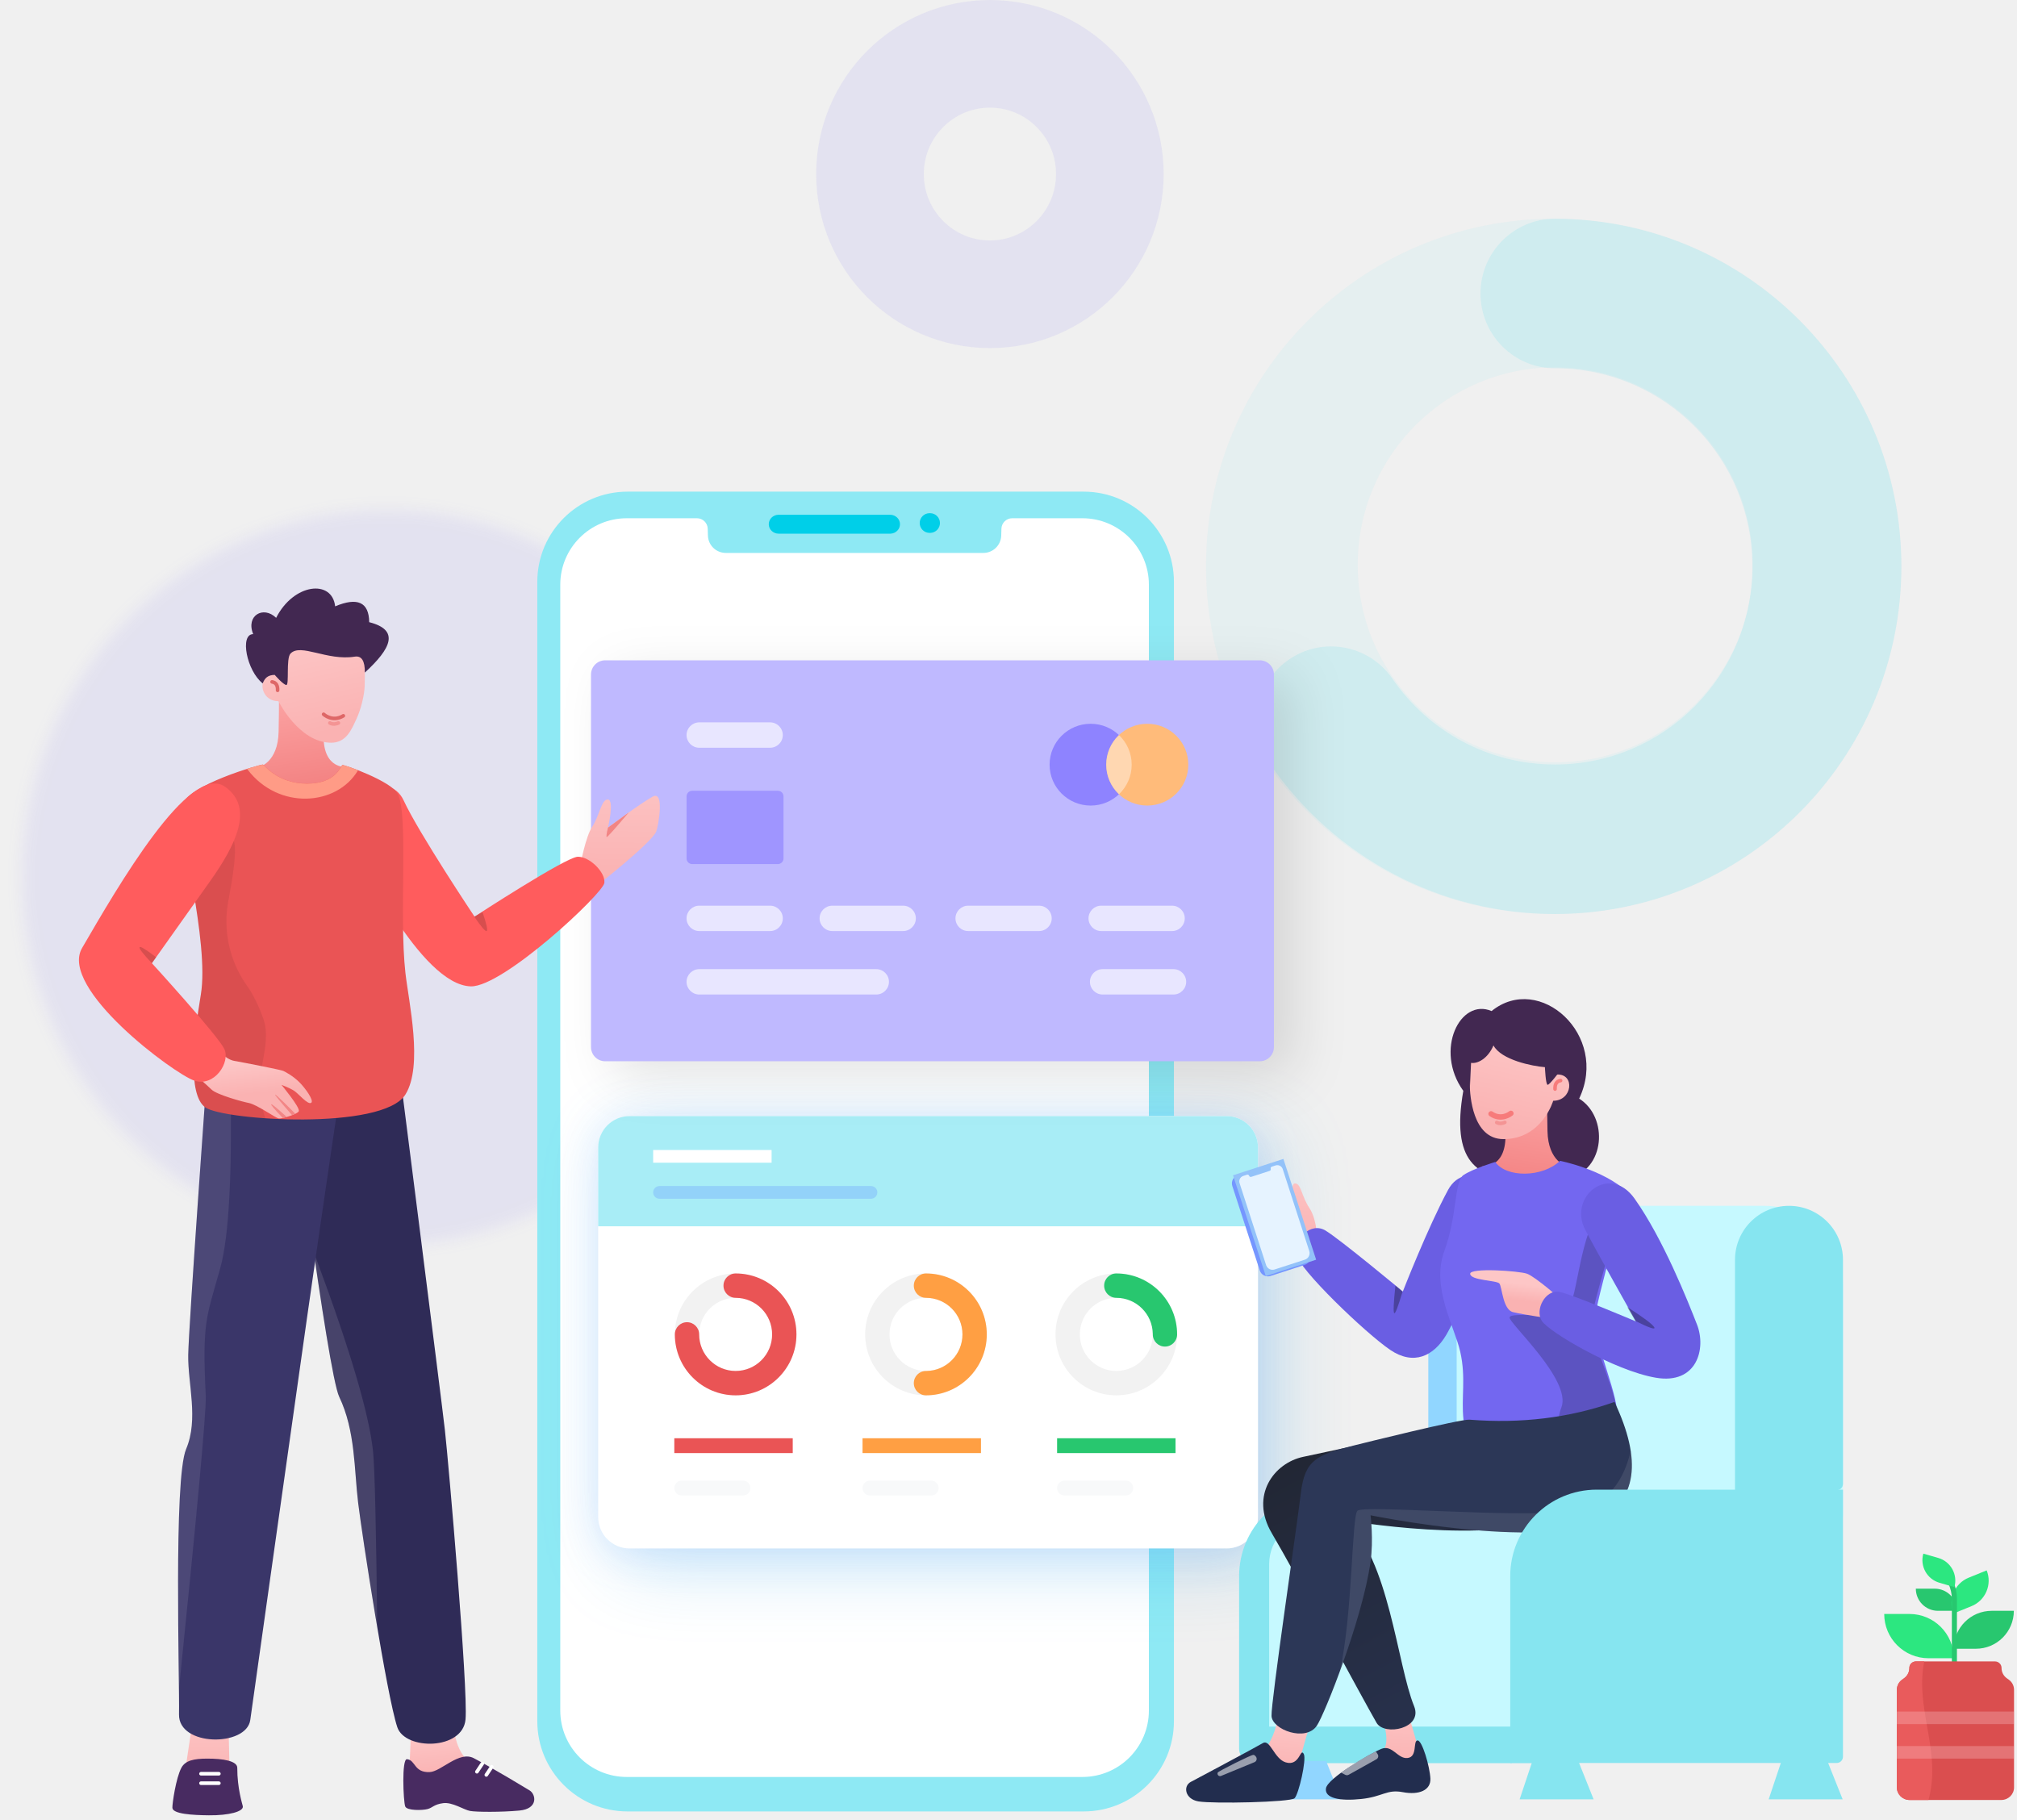
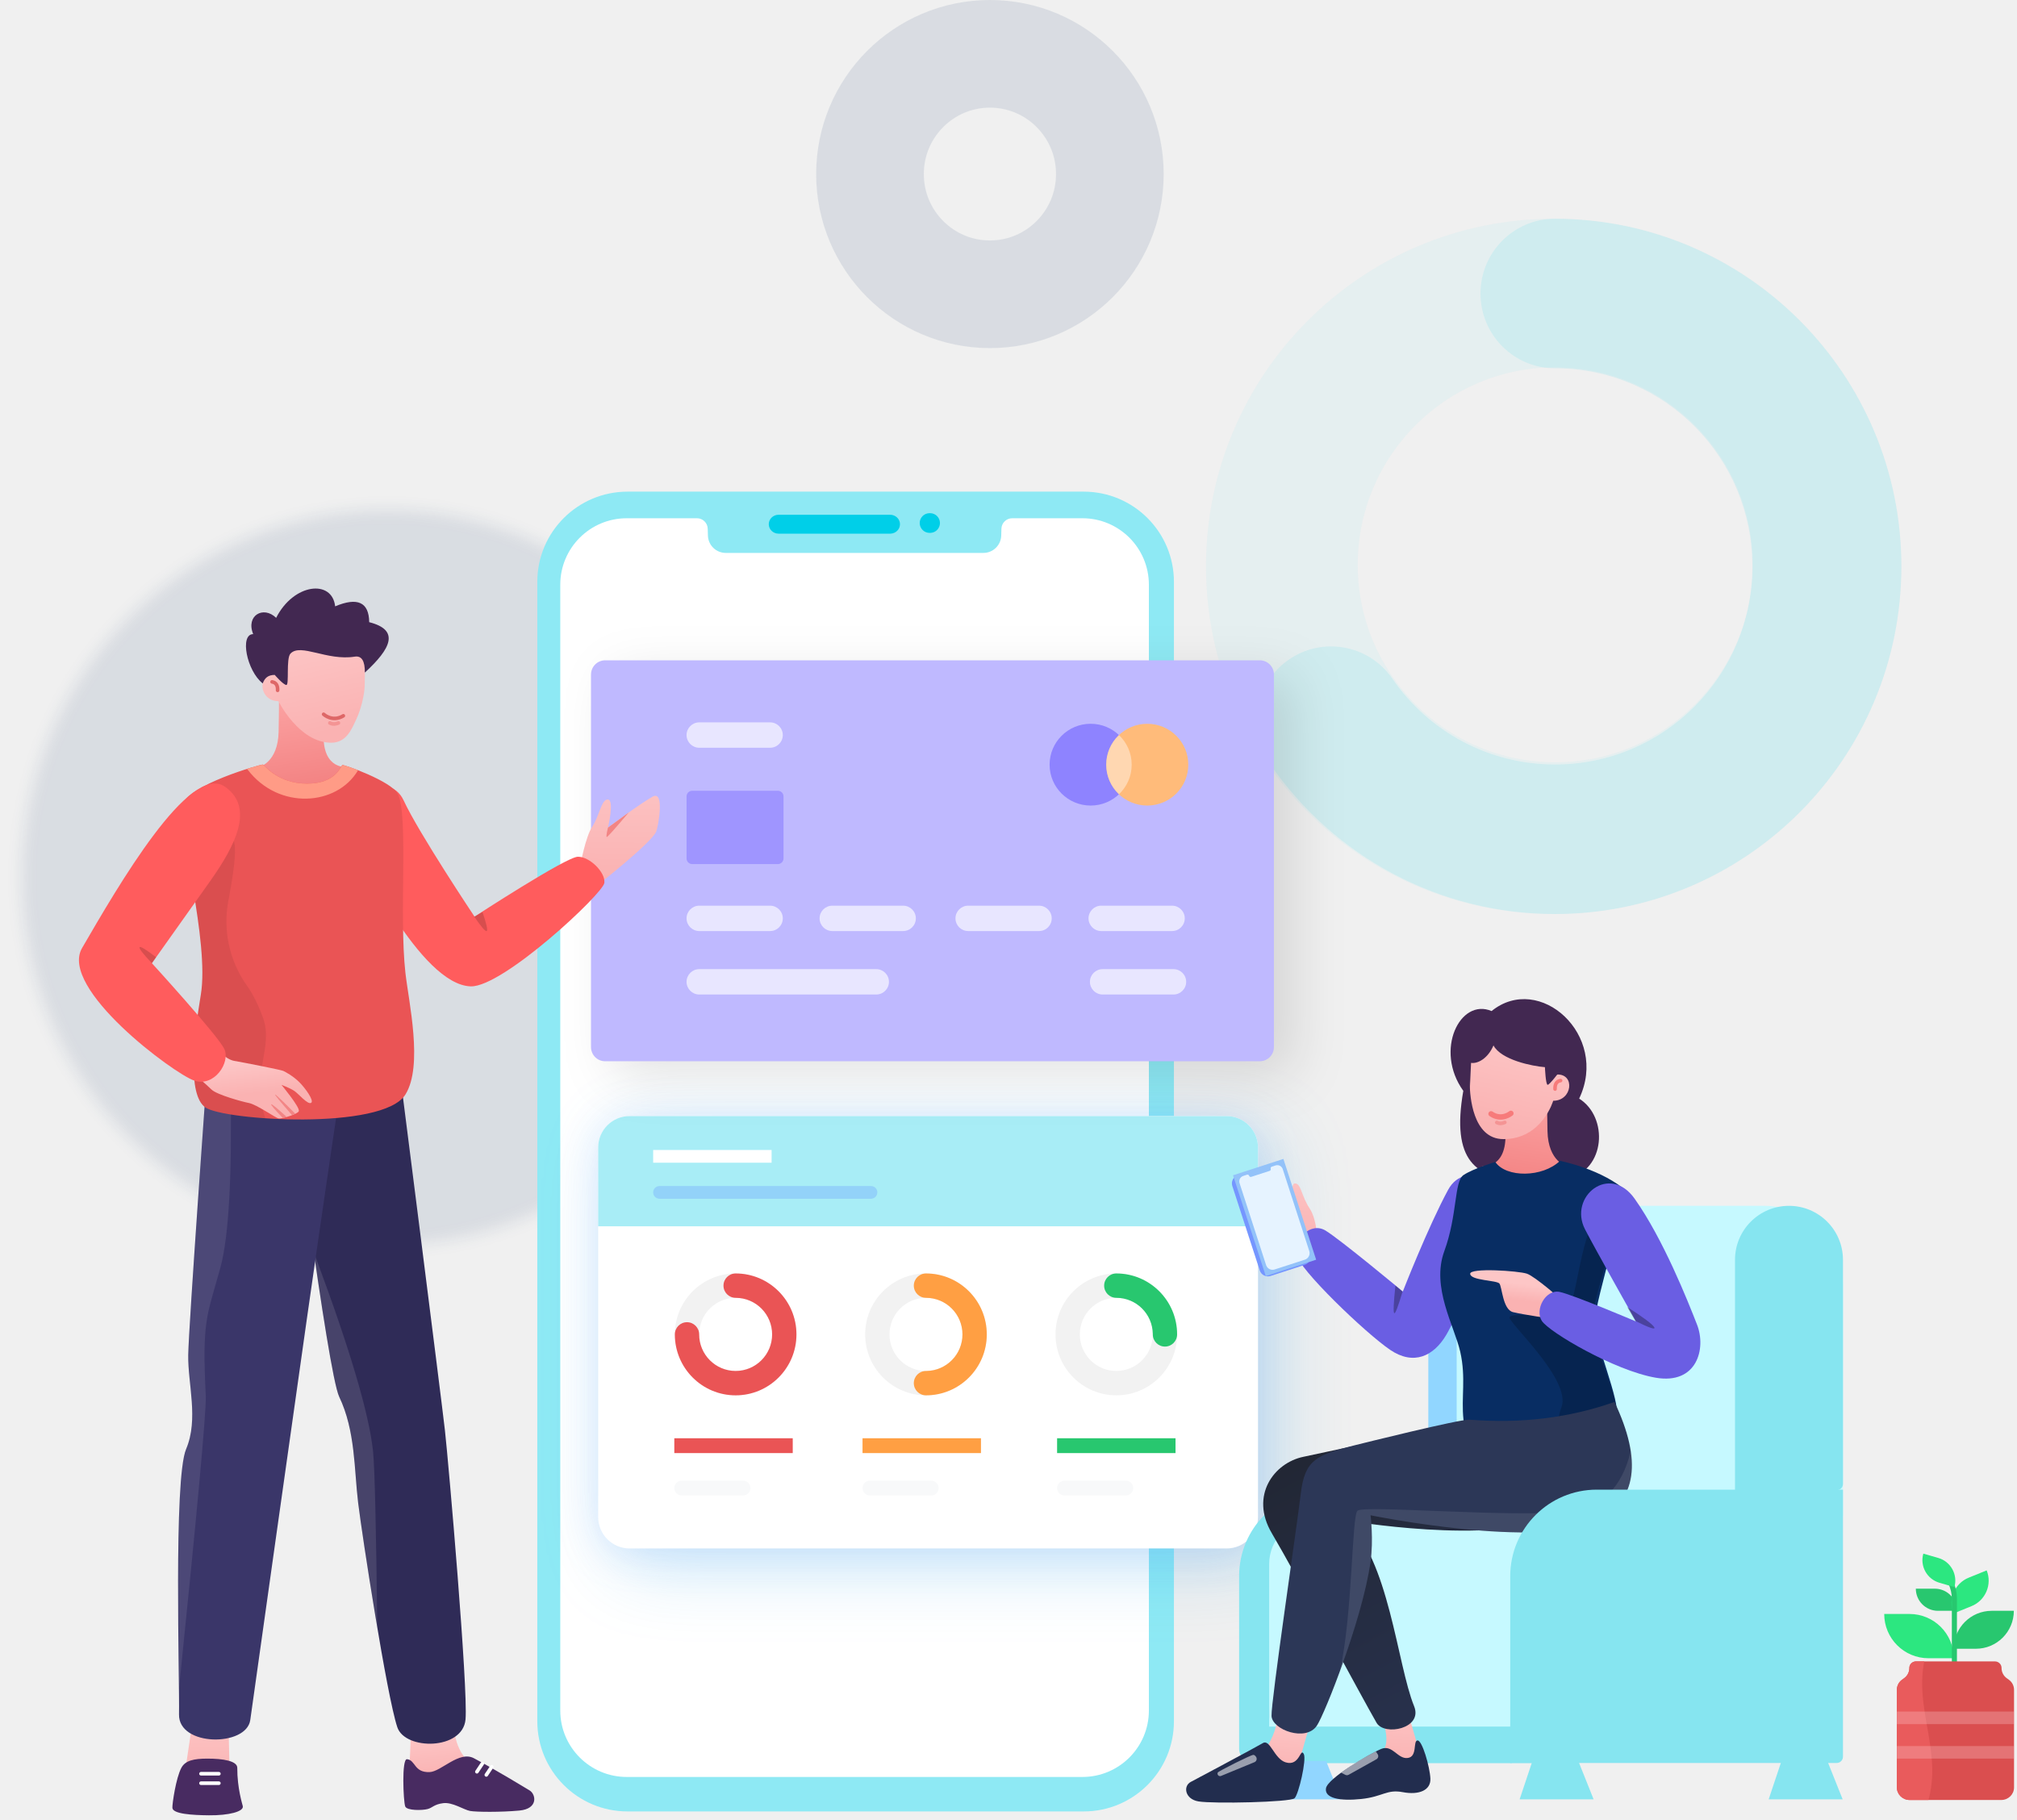
<svg xmlns="http://www.w3.org/2000/svg" xmlns:xlink="http://www.w3.org/1999/xlink" width="562px" height="507px" viewBox="0 0 562 507" version="1.1">
  <defs>
    <filter x="-2.9%" y="-2.9%" width="105.9%" height="105.9%" filterUnits="objectBoundingBox" id="filter-1">
      <feGaussianBlur stdDeviation="2" in="SourceGraphic" />
    </filter>
    <path d="M18.522,0 L38.087,0 C39.71,5.90024691e-16 41.039,1.291 41.086,2.913 L41.142,4.831 C41.219,7.521 43.423,9.661 46.114,9.661 L117.894,9.661 C120.585,9.661 122.788,7.521 122.866,4.831 L122.921,2.913 C122.968,1.291 124.297,2.07451057e-15 125.92,0 L145.486,0 C155.715,-2.00502105e-14 164.008,8.293 164.008,18.522 L164.008,332.223 C164.008,342.452 155.715,350.745 145.486,350.745 L18.522,350.745 C8.293,350.745 -2.29997126e-15,342.452 0,332.223 L0,18.522 C-4.8054561e-15,8.293 8.293,-8.77902741e-15 18.522,0 Z" id="path-2" />
    <path d="M8.757,0 L175.092,0 C179.928,-1.80700981e-14 183.848,3.921 183.848,8.757 L183.848,111.729 C183.848,116.565 179.928,120.486 175.092,120.486 L8.757,120.486 C3.921,120.486 -1.00658751e-14,116.565 0,111.729 L0,8.757 C-5.92265936e-16,3.921 3.921,4.44111258e-15 8.757,0 Z" id="path-4" />
    <filter x="-15.0%" y="-22.8%" width="135.4%" height="153.9%" filterUnits="objectBoundingBox" id="filter-6">
      <feOffset dx="5" dy="5" in="SourceAlpha" result="shadowOffsetOuter1" />
      <feGaussianBlur stdDeviation="10" in="shadowOffsetOuter1" result="shadowBlurOuter1" />
      <feColorMatrix values="0 0 0 0 0.076   0 0 0 0 0.583   0 0 0 0 0.879  0 0 0 0.229 0" type="matrix" in="shadowBlurOuter1" result="shadowMatrixOuter1" />
      <feOffset dx="0" dy="1" in="SourceAlpha" result="shadowOffsetOuter2" />
      <feGaussianBlur stdDeviation="5.5" in="shadowOffsetOuter2" result="shadowBlurOuter2" />
      <feColorMatrix values="0 0 0 0 0.504   0 0 0 0 0.7   0 0 0 0 1  0 0 0 0.234 0" type="matrix" in="shadowBlurOuter2" result="shadowMatrixOuter2" />
      <feMerge>
        <feMergeNode in="shadowMatrixOuter1" />
        <feMergeNode in="shadowMatrixOuter2" />
      </feMerge>
    </filter>
    <path d="M3.944,0 L186.337,0 C188.515,0 190.281,1.771 190.281,3.955 L190.281,107.769 C190.281,109.953 188.515,111.723 186.337,111.723 L3.944,111.723 C1.766,111.723 0,109.953 0,107.769 L0,3.955 C0,1.771 1.766,0 3.944,0 Z" id="path-7" />
    <filter x="-9.5%" y="-17.9%" width="125.2%" height="143.0%" filterUnits="objectBoundingBox" id="filter-8">
      <feOffset dx="6" dy="4" in="SourceAlpha" result="shadowOffsetOuter1" />
      <feGaussianBlur stdDeviation="7" in="shadowOffsetOuter1" result="shadowBlurOuter1" />
      <feColorMatrix values="0 0 0 0 0.019   0 0 0 0 0.019   0 0 0 0 0.019  0 0 0 0.11 0" type="matrix" in="shadowBlurOuter1" />
    </filter>
    <linearGradient x1="42.314%" y1="12.631%" x2="50%" y2="69.62%" id="linearGradient-9">
      <stop stop-color="#FDC6C6" offset="0%" />
      <stop stop-color="#FAB2B2" offset="100%" />
    </linearGradient>
    <linearGradient x1="46.204%" y1="-28.186%" x2="50%" y2="91.05%" id="linearGradient-10">
      <stop stop-color="#FDC6C6" offset="0%" />
      <stop stop-color="#FAB2B2" offset="100%" />
    </linearGradient>
    <linearGradient x1="44.814%" y1="-28.186%" x2="62.813%" y2="121.547%" id="linearGradient-11">
      <stop stop-color="#FFAFAF" offset="0%" />
      <stop stop-color="#F07777" offset="100%" />
    </linearGradient>
    <linearGradient x1="31.713%" y1="-6.922%" x2="55.144%" y2="91.239%" id="linearGradient-12">
      <stop stop-color="#FDC6C6" offset="0%" />
      <stop stop-color="#FAB2B2" offset="100%" />
    </linearGradient>
    <linearGradient x1="45.013%" y1="-28.186%" x2="50%" y2="91.05%" id="linearGradient-13">
      <stop stop-color="#FDC6C6" offset="0%" />
      <stop stop-color="#FAB2B2" offset="100%" />
    </linearGradient>
    <linearGradient x1="42.314%" y1="21.16%" x2="50%" y2="65.142%" id="linearGradient-14">
      <stop stop-color="#FDC6C6" offset="0%" />
      <stop stop-color="#FAB2B2" offset="100%" />
    </linearGradient>
    <linearGradient x1="45.136%" y1="-28.186%" x2="62.017%" y2="121.547%" id="linearGradient-15">
      <stop stop-color="#FFAFAF" offset="0%" />
      <stop stop-color="#F07777" offset="100%" />
    </linearGradient>
    <linearGradient x1="31.713%" y1="-6.211%" x2="55.144%" y2="90.724%" id="linearGradient-16">
      <stop stop-color="#FDC6C6" offset="0%" />
      <stop stop-color="#FAB2B2" offset="100%" />
    </linearGradient>
    <linearGradient x1="42.314%" y1="-3.865%" x2="50%" y2="78.281%" id="linearGradient-17">
      <stop stop-color="#FDC6C6" offset="0%" />
      <stop stop-color="#FAB2B2" offset="100%" />
    </linearGradient>
    <linearGradient x1="28.503%" y1="98.647%" x2="77.061%" y2="9.201%" id="linearGradient-18">
      <stop stop-color="#28324F" offset="0%" />
      <stop stop-color="#222735" offset="100%" />
    </linearGradient>
    <linearGradient x1="44.36%" y1="-28.186%" x2="50%" y2="91.05%" id="linearGradient-19">
      <stop stop-color="#FDC6C6" offset="0%" />
      <stop stop-color="#FAB2B2" offset="100%" />
    </linearGradient>
    <linearGradient x1="42.314%" y1="28.061%" x2="50%" y2="61.519%" id="linearGradient-20">
      <stop stop-color="#FDC6C6" offset="0%" />
      <stop stop-color="#FAB2B2" offset="100%" />
    </linearGradient>
    <linearGradient x1="42.314%" y1="8.533%" x2="50%" y2="71.772%" id="linearGradient-21">
      <stop stop-color="#FDC6C6" offset="0%" />
      <stop stop-color="#FAB2B2" offset="100%" />
    </linearGradient>
    <path d="M5.338,0 L27.313,0 C28.339,0 29.171,0.815 29.171,1.82 L29.171,1.872 C29.171,2.984 29.712,4.03 30.626,4.688 L31.196,5.099 C32.111,5.757 32.651,6.803 32.651,7.915 L32.651,35.125 C32.651,37.055 31.053,38.62 29.082,38.62 L3.568,38.62 C1.598,38.62 1.64410348e-13,37.055 1.64410348e-13,35.125 L1.64410348e-13,7.915 C1.64410348e-13,6.803 0.54,5.757 1.455,5.099 L2.024,4.688 C2.878,4.074 3.405,3.122 3.472,2.094 L3.479,1.82 C3.479,0.815 4.311,0 5.338,0 Z" id="path-22" />
  </defs>
  <g id="📝-Pages-New" stroke="none" stroke-width="1" fill="none" fill-rule="evenodd">
    <g id="Error" transform="translate(-436, -279)">
      <g id="Illustration" transform="translate(442, 294)">
        <g id="Shape">
-           <ellipse id="Oval" fill="#7367F0" opacity="0.1" filter="url(#filter-1)" cx="101.745" cy="229.5" rx="101.745" ry="102.5" />
+           <ellipse id="Oval" fill="#082D63" opacity="0.1" filter="url(#filter-1)" cx="101.745" cy="229.5" rx="101.745" ry="102.5" />
          <path d="M426.906,45.956 C373.404,45.956 330.032,89.326 330.032,142.826 C330.032,196.326 373.404,239.696 426.906,239.696 C480.408,239.696 523.78,196.326 523.78,142.826 C523.78,89.326 480.408,45.956 426.906,45.956 Z M427.346,87.346 C457.745,87.346 482.388,111.988 482.388,142.386 C482.388,172.784 457.745,197.426 427.346,197.426 C396.947,197.426 372.304,172.784 372.304,142.386 C372.304,111.988 396.947,87.346 427.346,87.346 Z" id="Oval" fill="#00CFE8" fill-rule="nonzero" opacity="0.05" />
-           <ellipse id="Oval" stroke="#7367F0" stroke-width="30" opacity="0.1" cx="269.823" cy="33.5" rx="33.416" ry="33.5" />
+           <ellipse id="Oval" stroke="#082D63" stroke-width="30" opacity="0.1" cx="269.823" cy="33.5" rx="33.416" ry="33.5" />
          <path d="M427.271,45.956 C480.572,45.956 523.78,89.326 523.78,142.826 C523.78,196.326 480.572,239.696 427.271,239.696 C395.161,239.696 365.687,223.816 347.797,197.796 C341.287,188.326 343.657,175.352 353.091,168.817 C362.43,162.348 375.192,164.615 381.764,173.849 L381.961,174.131 C392.182,188.997 408.951,198.032 427.271,198.032 C457.647,198.032 482.271,173.315 482.271,142.826 C482.271,112.642 458.137,88.116 428.181,87.628 L427.271,87.621 C415.809,87.621 406.517,78.294 406.517,66.788 C406.517,55.283 415.809,45.956 427.271,45.956 Z" id="Path" fill="#00CFE8" fill-rule="nonzero" opacity="0.1" />
        </g>
        <g id="Mobile-Banking-App" transform="translate(16, 122)">
          <g id="Phone3" transform="translate(127.7104, 0)">
            <path d="M25.137,0 L152.247,0 C166.13,-2.55022564e-15 177.384,11.254 177.384,25.137 L177.384,342.625 C177.384,356.508 166.13,367.762 152.247,367.762 L25.137,367.762 C11.254,367.762 -2.32880507e-14,356.508 -2.49882011e-14,342.625 L-2.49882011e-14,25.137 C-2.66883515e-14,11.254 11.254,2.55022564e-15 25.137,0 Z" id="Rectangle" fill="#8EE9F4" />
            <g id="Group-48" transform="translate(6.397456, 7.41094)">
              <mask id="mask-3" fill="white">
                <use xlink:href="#path-2" />
              </mask>
              <use id="Rectangle" fill="#FFFFFF" xlink:href="#path-2" />
              <ellipse id="Oval" fill-opacity="0.549" fill="#E97EFF" mask="url(#mask-3)" cx="62.18" cy="213.477" rx="14.067" ry="14.053" />
              <path d="M24.589,60.217 L140.653,60.217 C143.199,60.217 145.264,62.281 145.264,64.828 C145.264,67.374 143.199,69.439 140.653,69.439 L24.589,69.439 C22.043,69.439 19.978,67.374 19.978,64.828 C19.978,62.281 22.043,60.217 24.589,60.217 Z" id="Rectangle" fill-opacity="0.549" fill="#E97EFF" mask="url(#mask-3)" />
            </g>
            <path d="M98.307,6.438 C99.824,6.438 101.054,7.618 101.054,9.073 C101.054,10.496 99.878,11.655 98.408,11.706 L98.307,11.708 L67.24,11.708 C65.722,11.708 64.492,10.528 64.492,9.073 C64.492,7.65 65.668,6.491 67.139,6.44 L67.24,6.438 L98.307,6.438 Z" id="Path" fill="#00CFE8" fill-rule="nonzero" />
            <path d="M109.441,5.999 C110.958,5.999 112.188,7.228 112.188,8.744 C112.188,10.226 111.012,11.434 109.542,11.487 L109.441,11.488 L109.297,11.488 C107.779,11.488 106.549,10.26 106.549,8.744 C106.549,7.262 107.725,6.054 109.196,6.001 L109.297,5.999 L109.441,5.999 Z" id="Path" fill="#00CFE8" fill-rule="nonzero" />
          </g>
          <g id="BoardPieChart" transform="translate(144.6719, 174)">
            <mask id="mask-5" fill="white">
              <use xlink:href="#path-4" />
            </mask>
            <g id="Rectangle">
              <use fill="black" fill-opacity="1" filter="url(#filter-6)" xlink:href="#path-4" />
              <use fill="#FFFFFF" fill-rule="evenodd" xlink:href="#path-4" />
            </g>
            <polygon id="Rectangle" fill="#A8EDF6" mask="url(#mask-5)" points="-4.125 -4.725 188.562 -4.725 188.562 30.712 -4.125 30.712" />
            <path d="M17.093,19.49 L76.01,19.49 C76.989,19.49 77.782,20.284 77.782,21.262 C77.782,22.241 76.989,23.034 76.01,23.034 L17.093,23.034 C16.114,23.034 15.321,22.241 15.321,21.262 C15.321,20.284 16.114,19.49 17.093,19.49 Z" id="Rectangle" fill="#6FA3FF" opacity="0.366" mask="url(#mask-5)" />
            <rect id="Rectangle" fill="#FFFFFF" mask="url(#mask-5)" x="15.321" y="9.45" width="32.998" height="3.544" />
            <rect id="Rectangle" fill="#EA5455" mask="url(#mask-5)" x="21.213" y="89.774" width="32.998" height="4.134" />
            <path d="M23.28,101.586 L40.359,101.586 C41.501,101.586 42.427,102.512 42.427,103.653 C42.427,104.795 41.501,105.72 40.359,105.72 L23.28,105.72 C22.139,105.72 21.213,104.795 21.213,103.653 C21.213,102.512 22.139,101.586 23.28,101.586 Z" id="Rectangle" fill="#F8F9FA" mask="url(#mask-5)" />
            <rect id="Rectangle" fill="#FF9F43" fill-rule="nonzero" mask="url(#mask-5)" x="73.657" y="89.774" width="32.998" height="4.134" />
            <path d="M75.724,101.586 L92.803,101.586 C93.945,101.586 94.87,102.512 94.87,103.653 C94.87,104.795 93.945,105.72 92.803,105.72 L75.724,105.72 C74.583,105.72 73.657,104.795 73.657,103.653 C73.657,102.512 74.583,101.586 75.724,101.586 Z" id="Rectangle" fill="#F8F9FA" mask="url(#mask-5)" />
            <rect id="Rectangle" fill="#28C76F" mask="url(#mask-5)" x="127.869" y="89.774" width="32.998" height="4.134" />
            <path d="M129.936,101.586 L147.015,101.586 C148.157,101.586 149.082,102.512 149.082,103.653 C149.082,104.795 148.157,105.72 147.015,105.72 L129.936,105.72 C128.794,105.72 127.869,104.795 127.869,103.653 C127.869,102.512 128.794,101.586 129.936,101.586 Z" id="Rectangle" fill="#F8F9FA" mask="url(#mask-5)" />
            <g id="Group-37" mask="url(#mask-5)">
              <g transform="translate(21.21326, 46.65873)" id="Group-5">
                <g transform="translate(0.147314, 0.147654)" />
              </g>
            </g>
            <g id="Group-3" mask="url(#mask-5)">
              <g transform="translate(127.4269, 43.8533)">
                <path d="M16.941,33.96 C26.297,33.96 33.882,26.358 33.882,16.98 C33.882,7.602 26.297,0 16.941,0 C7.585,0 0,7.602 0,16.98 C0,26.358 7.585,33.96 16.941,33.96 Z M16.941,27.168 C11.327,27.168 6.776,22.607 6.776,16.98 C6.776,11.353 11.327,6.792 16.941,6.792 C22.555,6.792 27.106,11.353 27.106,16.98 C27.106,22.607 22.555,27.168 16.941,27.168 Z" id="Oval" fill="#F2F2F2" />
                <path d="M33.882,16.98 C33.882,7.602 26.297,0 16.941,0 C15.07,0 13.553,1.52 13.553,3.396 C13.553,5.272 15.07,6.792 16.941,6.792 C22.491,6.792 27.002,11.25 27.104,16.789 L27.106,16.98 C27.106,18.856 28.623,20.376 30.494,20.376 C32.365,20.376 33.882,18.856 33.882,16.98 Z" id="Path" fill="#28C76F" />
              </g>
            </g>
            <g id="Group-4" mask="url(#mask-5)">
              <g transform="translate(74.39373, 43.8533)">
                <path d="M16.941,33.96 C26.297,33.96 33.882,26.358 33.882,16.98 C33.882,7.602 26.297,0 16.941,0 C7.585,0 0,7.602 0,16.98 C0,26.358 7.585,33.96 16.941,33.96 Z M16.941,27.168 C11.327,27.168 6.776,22.607 6.776,16.98 C6.776,11.353 11.327,6.792 16.941,6.792 C22.555,6.792 27.106,11.353 27.106,16.98 C27.106,22.607 22.555,27.168 16.941,27.168 Z" id="Oval" fill="#F2F2F2" fill-rule="evenodd" />
                <path d="M16.941,33.96 C26.297,33.96 33.882,26.358 33.882,16.98 C33.882,7.602 26.297,0 16.941,0 C15.07,0 13.553,1.52 13.553,3.396 C13.553,5.272 15.07,6.792 16.941,6.792 C22.555,6.792 27.106,11.353 27.106,16.98 C27.106,22.543 22.658,27.065 17.132,27.167 L16.941,27.168 C15.07,27.168 13.553,28.689 13.553,30.564 C13.553,32.44 15.07,33.96 16.941,33.96 Z" id="Path" fill="#FF9F43" fill-rule="nonzero" />
              </g>
            </g>
            <g id="Group-6" mask="url(#mask-5)">
              <g transform="translate(21.36058, 43.8533)">
                <path d="M16.941,33.96 C26.297,33.96 33.882,26.358 33.882,16.98 C33.882,7.602 26.297,0 16.941,0 C7.585,0 0,7.602 0,16.98 C0,26.358 7.585,33.96 16.941,33.96 Z M16.941,27.168 C11.327,27.168 6.776,22.607 6.776,16.98 C6.776,11.353 11.327,6.792 16.941,6.792 C22.555,6.792 27.106,11.353 27.106,16.98 C27.106,22.607 22.555,27.168 16.941,27.168 Z" id="Oval" fill="#F2F2F2" />
                <path d="M0,16.98 C0,26.358 7.585,33.96 16.941,33.96 C26.297,33.96 33.882,26.358 33.882,16.98 C33.882,7.602 26.297,0 16.941,0 C15.07,0 13.553,1.52 13.553,3.396 C13.553,5.272 15.07,6.792 16.941,6.792 C22.555,6.792 27.106,11.353 27.106,16.98 C27.106,22.607 22.555,27.168 16.941,27.168 C11.327,27.168 6.776,22.607 6.776,16.98 C6.776,15.105 5.259,13.584 3.388,13.584 C1.517,13.584 0,15.105 0,16.98 Z" id="Path" fill="#EA5455" />
              </g>
            </g>
          </g>
          <g id="VisaCard2" transform="translate(142.6764, 47)">
            <g id="Rectangle">
              <use fill="black" fill-opacity="1" filter="url(#filter-8)" xlink:href="#path-7" />
              <use fill="#BFB9FF" fill-rule="evenodd" xlink:href="#path-7" />
            </g>
            <g id="Group-46" transform="translate(26.61962, 16.69957)">
              <g id="Group-45" transform="translate(0, 0.982327)">
                <g id="Group-43" transform="translate(101.1545, 0)">
                  <ellipse id="Oval" fill="#8E83FF" cx="11.437" cy="11.395" rx="11.437" ry="11.395" />
                  <ellipse id="Oval-Copy-10" fill="#FFBB7A" cx="27.211" cy="11.395" rx="11.437" ry="11.395" />
                  <path d="M19.22,3.243 L19.325,3.145 C21.511,5.22 22.873,8.149 22.873,11.395 C22.873,14.641 21.511,17.57 19.325,19.645 C17.137,17.571 15.775,14.641 15.775,11.395 C15.775,8.2 17.094,5.312 19.22,3.243 L19.325,3.145 L19.22,3.243 Z" id="Path" fill-opacity="0.416" fill="#FFFFFF" />
                </g>
                <path d="M1.577,18.664 L25.437,18.664 C26.308,18.664 27.014,19.368 27.014,20.236 L27.014,37.525 C27.014,38.393 26.308,39.097 25.437,39.097 L1.577,39.097 C0.706,39.097 4.37832775e-14,38.393 4.37832775e-14,37.525 L4.37832775e-14,20.236 C4.37832775e-14,19.368 0.706,18.664 1.577,18.664 Z" id="Rectangle" fill="#9F95FF" />
              </g>
              <g id="Group-44" transform="translate(0, 0.589397)" fill="#FFFFFF" fill-opacity="0.647">
                <path d="M3.549,51.081 L23.268,51.081 C25.228,51.081 26.817,52.664 26.817,54.617 C26.817,56.57 25.228,58.154 23.268,58.154 L3.549,58.154 C1.589,58.154 -9.10692171e-14,56.57 -9.10692171e-14,54.617 C-9.10692171e-14,52.664 1.589,51.081 3.549,51.081 Z" id="Rectangle" />
                <path d="M3.549,68.763 L52.845,68.763 C54.805,68.763 56.394,70.346 56.394,72.299 C56.394,74.252 54.805,75.836 52.845,75.836 L3.549,75.836 C1.589,75.836 -8.7566555e-14,74.252 -8.7566555e-14,72.299 C-8.7566555e-14,70.346 1.589,68.763 3.549,68.763 Z" id="Rectangle" />
                <path d="M115.943,68.763 L135.661,68.763 C137.622,68.763 139.211,70.346 139.211,72.299 C139.211,74.252 137.622,75.836 135.661,75.836 L115.943,75.836 C113.983,75.836 112.394,74.252 112.394,72.299 C112.394,70.346 113.983,68.763 115.943,68.763 Z" id="Rectangle" />
                <path d="M3.549,0 L23.268,0 C25.228,0 26.817,1.583 26.817,3.536 C26.817,5.489 25.228,7.073 23.268,7.073 L3.549,7.073 C1.589,7.073 0,5.489 0,3.536 C0,1.583 1.589,0 3.549,0 Z" id="Rectangle" />
                <path d="M40.62,51.081 L60.338,51.081 C62.298,51.081 63.887,52.664 63.887,54.617 C63.887,56.57 62.298,58.154 60.338,58.154 L40.62,58.154 C38.659,58.154 37.07,56.57 37.07,54.617 C37.07,52.664 38.659,51.081 40.62,51.081 Z" id="Rectangle-Copy-38" />
                <path d="M78.479,51.081 L98.197,51.081 C100.157,51.081 101.746,52.664 101.746,54.617 C101.746,56.57 100.157,58.154 98.197,58.154 L78.479,58.154 C76.518,58.154 74.929,56.57 74.929,54.617 C74.929,52.664 76.518,51.081 78.479,51.081 Z" id="Rectangle-Copy-39" />
                <path d="M115.549,51.081 L135.267,51.081 C137.227,51.081 138.816,52.664 138.816,54.617 C138.816,56.57 137.227,58.154 135.267,58.154 L115.549,58.154 C113.589,58.154 112,56.57 112,54.617 C112,52.664 113.589,51.081 115.549,51.081 Z" id="Rectangle-Copy-40" />
              </g>
            </g>
          </g>
          <g id="Men1.1" transform="translate(0, 27)">
            <g id="LLeg" transform="translate(58.5127, 131.4736)">
              <path d="M45.86,184.217 C45.86,184.217 45.724,192.9 51.056,195.984 C56.388,199.069 64.65,204.8 64.65,204.8 L33.223,205.865 L34.119,184.139 L45.86,184.217 Z" id="Path" fill="url(#linearGradient-9)" />
              <path d="M32.892,194.731 C35.322,194.982 34.791,198.497 39.2,198.326 C42.413,198.201 47.424,192.275 51.546,194.47 C57.837,197.82 65.214,202.338 67.023,203.413 C68.832,204.49 69.547,208.547 64.202,209.045 C59.09,209.521 52.191,209.468 50.462,209.153 C48.734,208.838 45.528,206.634 42.948,206.986 C40.369,207.339 40.075,208.228 38.634,208.622 C37.192,209.016 32.841,209.101 32.39,207.886 C31.872,206.492 31.353,194.573 32.892,194.731 Z" id="Path" fill="#482B61" />
              <path d="M30.456,-1.74975703e-14 C30.456,-1.74975703e-14 42.444,94.099 43.447,102.998 C44.449,111.898 49.952,175.205 49.199,183.65 C48.432,192.25 32.344,192.296 30.186,185.808 C27.232,176.926 20.404,132.541 19.274,123.272 C18.145,114.003 18.542,103.242 14.003,93.751 C10.753,86.956 -3.0465246e-14,2.413 -3.0465246e-14,2.413 L30.456,-1.74975703e-14 Z" id="Path" fill="#2F2B57" />
              <path d="M23.41,108.74 L23.452,109.164 C23.91,114.079 24.294,130.36 24.603,158.008 L23.913,153.878 C21.749,140.784 19.828,127.813 19.274,123.272 C18.169,114.196 18.526,103.69 14.28,94.346 L14.003,93.751 C12.573,90.761 9.689,72.711 6.908,53.437 L7.782,55.775 C17.065,80.742 22.275,98.398 23.41,108.74 Z" id="Path" fill-opacity="0.192" fill="#FFFFFF" opacity="0.591" />
              <line x1="53.869" y1="195.981" x2="52.366" y2="198.23" id="Path-10" stroke="#FFFFFF" stroke-linecap="round" />
              <line x1="56.495" y1="196.86" x2="54.991" y2="199.11" id="Path-10" stroke="#FFFFFF" stroke-linecap="round" />
            </g>
            <g id="RLeg" transform="translate(25.69442, 133.7766)">
              <polygon id="Path" fill="url(#linearGradient-10)" points="5.654 183.906 2.842 202.896 16.435 202.827 15.99 183.553" />
              <path d="M0.337,205.968 C0.291,204.86 1.323,197.674 2.842,194.829 C3.943,192.765 6.386,192.281 9.96,192.267 C14.57,192.249 18.422,192.946 18.417,194.829 C18.401,200.589 19.861,205.019 19.96,205.526 C20.248,207.011 16.125,208.119 10.493,208.063 C5.884,208.017 0.408,207.696 0.337,205.968 Z" id="Path" fill="#482B61" />
              <path d="M47.865,0.787 C47.865,0.787 41.632,42.784 37.86,69.357 C34.152,95.469 23.173,173.355 22.038,181.509 C20.997,188.994 1.985,188.994 2.185,179.929 C2.385,170.864 0.625,114.376 4.165,106.012 C7.705,97.649 4.623,87.915 4.752,79.79 C4.881,71.665 9.972,1.33 9.972,1.33 L47.865,0.787 Z" id="Path" fill="#3A3669" />
              <path d="M13.768,55.248 L13.47,56.328 C9.861,69.296 8.616,70.464 9.638,91.147 L9.649,91.567 C9.685,96.771 7.21,123.698 2.225,172.349 L2.203,169.325 C2.028,149.477 1.297,113.592 4.075,106.237 L4.165,106.012 C7.705,97.649 4.623,87.915 4.752,79.79 C4.881,71.665 9.972,1.33 9.972,1.33 L16.475,1.236 L16.542,4.458 C17.01,29.62 16.085,46.549 13.768,55.248 L13.768,55.248 Z" id="Path" fill-opacity="0.192" fill="#FFFFFF" opacity="0.462" />
              <line x1="8.313" y1="196.479" x2="13.289" y2="196.479" id="Path-9" stroke="#FFFFFF" stroke-linecap="round" />
              <line x1="8.313" y1="199.118" x2="13.289" y2="199.118" id="Path-9" stroke="#FFFFFF" stroke-linecap="round" />
            </g>
            <g id="Head" transform="translate(46.01984, 0)">
              <path d="M4.223,49.711 C4.223,49.711 9.43,48.483 9.611,39.907 C9.792,31.331 9.665,28.404 9.665,28.404 L22.01,28.196 C22.01,28.196 22.135,37.754 22.136,41.211 C22.141,50.495 28.578,49.711 28.578,49.711 C28.578,49.711 27.24,57.24 16.847,57.827 C8.732,58.287 4.223,49.711 4.223,49.711 Z" id="Path" fill="url(#linearGradient-11)" />
              <g id="Head1" transform="translate(0.513241, 0)">
                <path d="M8.018,24.069 C2.901,23.87 3.736,31.399 9.051,31.389 C9.051,31.389 14.763,42.933 23.732,42.963 C28.052,42.977 29.462,39.11 30.757,36.395 C32.052,33.68 33.002,29.618 33.081,27.132 C33.166,24.481 33.177,15.77 33.177,15.77 L7.819,15.759 L8.018,24.069 Z" id="Path" fill="url(#linearGradient-12)" />
                <path d="M23.37,37.586 C24.177,37.927 25.074,37.728 25.743,37.337" id="Path" stroke="#F49494" stroke-linecap="round" transform="translate(24.55681, 37.54876) rotate(6) translate(-24.55681, -37.54876) " />
                <path d="M8.529,28.493 C8.852,27.328 8.711,26.311 7.56,25.848" id="Path-8" stroke="#DE6767" stroke-linecap="round" transform="translate(8.119765, 27.17047) rotate(-13) translate(-8.119765, -27.17047) " />
                <path d="M8.018,24.069 C8.018,24.069 10.371,26.799 11.241,26.874 C12.112,26.949 11.119,19.487 12.401,18.128 C15.217,15.14 22.574,20.216 30.311,18.976 C32.222,18.67 33.16,20.15 33.126,23.415 C40.358,16.786 42.98,11.557 34.338,9.373 C34.269,3.763 31.058,2.355 24.849,4.957 C24.019,-2.622 13.291,-1.478 8.408,8.164 C4.873,4.707 -0.095,7.498 2.014,12.699 C-1.792,12.699 0.191,22.925 4.676,26.439 C5.211,24.904 6.189,24.069 8.018,24.069 Z" id="Path" fill="#422851" />
                <path d="M21.815,34.324 C21.815,34.324 23.572,37.18 27.012,36.159" id="Path" stroke="#DE6767" stroke-linecap="round" transform="translate(24.41357, 35.35145) rotate(-15) translate(-24.41357, -35.35145) " />
              </g>
            </g>
            <g id="LArm" transform="translate(75.02373, 54.90718)">
              <g id="Group-3" transform="translate(76.13706, 15.72189) rotate(4) translate(-76.13706, -15.72189) translate(65.13706, 2.221892)">
                <path d="M-6.9945718e-14,20.903 C-6.9945718e-14,20.903 0.893,12.681 2.627,9.701 C4.36,6.72 4.589,1.9 6.425,1.948 C8.26,1.997 6.968,9.757 6.968,9.757 C6.968,9.757 15.025,2.783 18.729,0.315 C22.109,-1.936 20.903,8.572 20.445,9.932 C19.355,13.172 5.027,26.111 5.027,26.111 C5.027,26.111 0.382,21.603 -6.9945718e-14,20.903 Z" id="Path" fill="url(#linearGradient-13)" />
                <path d="M6.968,9.757 C6.671,11.527 6.627,12.404 6.836,12.39 C7.045,12.375 8.915,9.963 12.444,5.155 L6.968,9.757 Z" id="Path" fill="#F28585" />
              </g>
              <path d="M15.44,4.122 C19.608,13.161 35.197,36.516 35.197,36.516 C35.197,36.516 60.742,19.861 63.992,19.826 C67.243,19.792 71.656,24.105 71.379,27.082 C71.101,30.058 43.132,56.166 34.162,55.947 C20.214,55.605 2.724,19.334 0.928,14.486 C-3.882,1.5 11.375,-4.694 15.44,4.122 Z" id="Path" fill="#FF5C5D" />
              <path d="M35.104,36.499 C37.071,39.38 38.23,40.726 38.582,40.536 C38.935,40.347 38.548,38.587 37.423,35.254 L35.104,36.499 Z" id="Path-5" fill-opacity="0.16" fill="#000000" />
            </g>
            <g id="Body" transform="translate(28.63671, 49.0406)">
              <path d="M0.131,11.435 C-1.177,17.711 7.785,49.341 5.319,64.138 C3.369,75.841 1.507,91.955 6.562,95.533 C11.708,99.175 56.008,102.067 62.322,91.955 C67.331,83.932 63.231,66.141 62.322,58.025 C60.51,41.834 63.246,13.854 60.172,8.131 C58.265,4.581 45.265,0.003 44.777,0.144 C44.288,0.286 43.14,5.317 34.92,5.317 C26.7,5.317 23.07,0.144 22.628,0.003 C22.186,-0.139 1.316,5.757 0.131,11.435 Z" id="Path" fill="#EA5455" />
              <path d="M22.607,2.99938892e-05 L22.628,0.003 C23.07,0.144 26.7,5.317 34.92,5.317 C43.14,5.317 44.288,0.286 44.777,0.144 C44.953,0.093 46.759,0.657 49.085,1.565 L49.075,1.672 C43.199,11.539 27.041,12.755 18.404,1.467 L18.208,1.206 L19.172,0.907 C20.936,0.37 22.198,0.048 22.542,0.005 L22.607,2.99938892e-05 Z" id="Path" fill="#FF9B86" />
              <path d="M0.159,15.794 L0.883,15.895 C8.567,16.994 13.073,18.732 14.402,21.111 C15.274,22.672 14.869,27.951 13.186,36.948 L13.007,37.892 C11.446,46.047 13.231,54.484 17.943,61.29 L18.208,61.666 C19.802,63.896 21.271,66.832 22.616,70.474 C25.735,78.922 19.1,86.04 23.302,98.608 L22.444,98.545 C14.634,97.947 8.317,96.774 6.562,95.533 C1.507,91.955 3.369,75.841 5.319,64.138 C7.418,51.547 1.242,26.77 0.159,15.794 Z" id="Path" fill-opacity="0.067" fill="#000000" />
            </g>
            <g id="Rarm" transform="translate(0, 54.33058)">
              <g id="Group-2" transform="translate(32.00589, 73.3703)">
                <path d="M5.768,0 C5.768,0 8.717,3.479 11.234,3.912 C13.751,4.345 24.285,6.405 24.928,6.711 C25.536,6.999 27.614,8.093 29.391,9.848 C30.931,11.37 33.594,14.976 32.701,15.596 C31.747,16.26 29.169,13.007 27.876,12.203 C26.52,11.36 24.436,10.613 24.436,10.613 C24.436,10.613 29.591,16.832 29.263,17.919 C29.024,18.712 24.64,20.066 23.703,19.964 C22.766,19.862 17.601,16.081 15.279,15.641 C13.669,15.336 6.46,13.383 4.94,11.917 C3.42,10.45 -3.48174241e-14,7.473 -3.48174241e-14,7.473 L5.768,0 Z" id="Path" fill="url(#linearGradient-14)" />
                <path d="M28.269,18.639 C24.673,15.016 22.8,13.235 22.65,13.296 C22.5,13.358 24.067,15.265 27.35,19.018 L28.269,18.639 Z" id="Path" fill="#F28585" />
                <path d="M25.865,19.532 C23.171,17.064 21.736,15.889 21.56,16.008 C21.384,16.127 22.463,17.402 24.796,19.834 L25.865,19.532 Z" id="Path" fill="#F28585" />
              </g>
              <path d="M40.706,0.901 C49.036,6.763 43.471,17.417 36.56,27.191 C30.105,36.319 20.321,50.07 20.321,50.07 C20.321,50.07 38.718,70.223 40.496,73.952 C42.273,77.68 37.734,84.683 32.093,82.771 C26.45,80.858 -5.658,57.073 0.872,45.833 C10.845,28.664 30.868,-6.022 40.706,0.901 Z" id="Path" fill="#FF5C5D" />
              <path d="M20.321,50.07 C17.804,47.408 16.663,45.922 16.898,45.614 C17.133,45.306 18.669,46.24 21.506,48.417 L20.321,50.07 Z" id="Path-6" fill-opacity="0.16" fill="#000000" />
            </g>
          </g>
          <g id="Group-7" transform="translate(307.3031, 141)">
            <path d="M40.065,137.093 L108.663,137.093 L108.663,137.093 L108.663,209.26 C108.663,211.469 106.872,213.26 104.663,213.26 L19.954,213.26 C17.745,213.26 15.954,211.469 15.954,209.26 L15.954,161.204 C15.954,147.888 26.749,137.093 40.065,137.093 Z" id="Rectangle" fill="#86E5F0" />
            <polygon id="Rectangle" fill="#86E5F0" points="24.33 198.224 91.966 198.224 91.966 213.26 24.33 213.26" />
            <polygon id="Path" fill="#86E5F0" points="110.466 212.715 114.732 223.401 94.107 223.401 97.681 212.715" />
            <polygon id="Path" fill="#91D6FF" points="40.195 212.715 44.461 223.401 23.836 223.401 27.41 212.715" />
            <polygon id="Path" fill="#86E5F0" points="179.859 212.715 184.125 223.401 163.5 223.401 167.074 212.715" />
            <path d="M92.256,58.375 L109.189,58.008 L109.189,58.008 L109.189,144.277 L68.667,144.277 L68.667,82.481 C68.667,69.368 79.146,58.659 92.256,58.375 Z" id="Rectangle" fill="#91D6FF" />
            <path d="M100.684,58.008 L162.365,58.008 C174.426,58.008 184.205,67.786 184.205,79.848 L184.205,144.288 C184.205,145.253 183.422,146.035 182.457,146.035 L76.573,146.035 L76.573,146.035 L76.573,82.119 C76.573,68.803 87.368,58.008 100.684,58.008 Z" id="Rectangle" fill="#C6F9FF" />
            <path d="M169.164,58.008 C177.471,58.008 184.205,64.742 184.205,73.048 L184.205,135.499 C184.205,136.464 183.422,137.246 182.457,137.246 L154.124,137.246 L154.124,137.246 L154.124,73.048 C154.124,64.742 160.858,58.008 169.164,58.008 Z" id="Rectangle" fill="#86E5F0" />
            <path d="M36.93,145.199 L104.387,145.199 L104.387,145.199 L104.387,203.124 L24.33,203.124 L24.33,157.799 C24.33,150.84 29.971,145.199 36.93,145.199 Z" id="Rectangle" fill="#C6F9FF" />
            <g id="Wom1.4" transform="translate(72.5538, 112.5) scale(-1, 1) translate(-72.5538, -112.5) translate(0.053803, 0)">
              <g id="Head" transform="translate(28.82299, 0.409712)">
                <path d="M8.814,50.104 C-1.931,47.6 -2.639,32.842 5.53,27.723 C-2.895,10.051 16.589,-7.494 29.934,3.326 C38.684,-0.421 45.954,14.202 37.813,25.559 C41.227,45.059 34.28,50.099 21.756,50.313 L8.814,50.104 Z" id="Path" fill="#422851" />
                <path d="M8.948,46.58 C8.948,46.58 14.175,45.352 14.356,36.782 C14.538,28.212 14.41,25.286 14.41,25.286 L25.924,25.079 C25.924,25.079 26.05,34.63 26.052,38.084 C26.056,47.363 32.518,46.58 32.518,46.58 C32.518,46.58 31.175,54.103 20.742,54.69 C12.596,55.149 8.948,46.58 8.948,46.58 Z" id="Path" fill="url(#linearGradient-15)" />
                <path d="M11.726,21.007 C6.59,20.808 7.428,28.332 12.763,28.321 C12.763,28.321 15.863,39.009 26.622,39.009 C35.36,39.009 35.929,26.552 36.008,24.068 C36.093,21.418 36.104,12.713 36.104,12.713 L11.526,12.702 L11.726,21.007 Z" id="Path" fill="url(#linearGradient-16)" />
                <path d="M24.738,30.973 C24.738,30.973 26.505,33.83 29.956,32.813" id="Path" stroke="#F77B7B" stroke-width="1.5" stroke-linecap="round" transform="translate(27.34692, 32.00235) rotate(-18) translate(-27.34692, -32.00235) " />
                <path d="M26.235,34.383 C27.045,34.723 27.813,34.723 28.485,34.332" id="Path" stroke="#F49494" stroke-linecap="round" transform="translate(27.36018, 34.48209) rotate(2) translate(-27.36018, -34.48209) " />
                <path d="M11.963,25.18 C12.286,24.016 12.143,22.999 10.988,22.535" id="Path-8" stroke="#F77B7B" stroke-linecap="round" transform="translate(11.55038, 23.85726) rotate(-13) translate(-11.55038, -23.85726) " />
                <path d="M10.914,20.077 C10.914,20.077 13.729,23.857 14.299,23.877 C14.87,23.897 15.069,18.961 15.069,18.961 C18.523,18.697 27.263,16.956 29.405,12.899 C30.904,16.479 33.768,18.069 35.65,17.763 L36.006,25.368 L36.885,10.079 L10.225,10.079 L10.914,20.077 Z" id="Path" fill="#422851" />
              </g>
              <g id="LLeg" transform="translate(32.50045, 116.0156)">
                <path d="M57.878,82.103 C57.878,82.103 53.27,91.415 57.047,94.35 C60.831,97.285 70.824,102.785 70.824,102.785 L44.349,101.12 L50.234,80.811 L57.878,82.103 Z" id="Path" fill="url(#linearGradient-17)" />
                <path d="M46.91,90.965 C48.216,91.118 46.821,95.519 49.65,95.854 C52.473,96.188 53.845,92.018 57.049,93.34 C60.253,94.662 71.937,101.497 72.397,104.291 C72.863,107.085 68.509,107.907 62.539,107.276 C56.569,106.645 55.469,104.52 50.987,105.376 C46.511,106.231 43.158,104.867 43.305,101.595 C43.453,98.323 45.603,90.813 46.91,90.965 Z" id="Path" fill="#222D4E" />
                <path d="M58.51,94.018 L58,94.784 C57.694,95.243 57.818,95.864 58.278,96.17 C58.299,96.185 58.322,96.199 58.345,96.211 L66.075,100.528 C66.365,100.69 66.718,100.697 67.015,100.546 L68.184,99.953 L68.184,99.953 C66.259,98.557 64.684,97.509 62.944,96.479 C61.608,95.689 60.129,94.874 58.51,94.018 Z" id="Path-14" fill-opacity="0.541" fill="#FFFFFF" />
                <path d="M17.997,0.028 C26.012,0.386 70.621,10.258 78.726,11.935 C86.831,13.613 93.683,22.688 87.502,33.198 C80.561,44.995 62.651,78.498 58.302,86.051 C56.15,89.789 45.292,87.693 47.843,81.419 C52.597,69.722 54.805,40.34 66.927,29.627 C66.927,29.627 26.161,36.726 8.552,28.594 C-4.246,22.683 -1.351,-0.838 17.997,0.028 Z" id="Path" fill="url(#linearGradient-18)" />
              </g>
              <g id="LArm" transform="translate(56.67376, 49.5)">
                <path d="M50.613,19.12 C50.613,19.12 50.523,12.595 52.804,9.184 C55.085,5.774 55.176,2.152 56.902,2.27 C58.629,2.389 56.919,10.809 56.919,10.809 C56.919,10.809 59.11,9.971 60.684,8.912 C62.257,7.853 67.029,2.631 68.144,3.557 C70.035,5.133 66.99,14.027 65.331,15.805 C63.667,17.583 54.576,23.432 54.576,23.432 L50.613,19.12 Z" id="Path" fill="url(#linearGradient-19)" />
                <path d="M1.359,15.21 C5.087,23.863 11.914,39.758 14.728,44.5 C18.255,50.439 23.817,53.056 30.328,48.649 C37.171,44.019 56.011,25.96 56.564,21.869 C57.111,17.779 52.5,12.87 48.327,15.412 C44.155,17.953 26.817,32.39 26.817,32.39 C26.817,32.39 19.82,14.443 14.191,4.046 C9.316,-4.949 -4.317,2.056 1.359,15.21 Z" id="Path" fill="#6A5EE3" />
                <path d="M26.889,32.399 C28.142,36.651 28.915,38.654 29.208,38.408 C29.501,38.161 29.389,35.603 28.872,30.732 L26.889,32.399 Z" id="Path" fill-opacity="0.303" fill="#000000" />
              </g>
              <g id="PhoneMini4" transform="translate(119.6433, 61.43124) scale(-1, 1) rotate(-18) translate(-119.6433, -61.43124) translate(111.1433, 45.93124)">
                <g id="Group-3" transform="translate(0, -0)">
                  <path d="M2.87,1.091 L12.827,1.091 C14.152,1.091 15.227,2.166 15.227,3.491 L15.227,28.222 C15.227,29.548 14.152,30.622 12.827,30.622 L2.87,30.622 C1.544,30.622 0.47,29.548 0.47,28.222 L0.47,3.491 C0.47,2.166 1.544,1.091 2.87,1.091 Z" id="Rectangle" fill="#7596FF" fill-rule="nonzero" />
                  <rect id="Rectangle" fill="#93C2F9" x="1.581" y="0.703" width="14.757" height="29.531" />
                  <path d="M4.219,1.758 L5.338,1.758 C5.566,1.758 5.756,1.922 5.795,2.139 L5.802,2.223 C5.802,2.479 6.01,2.687 6.267,2.687 L11.664,2.687 C11.892,2.687 12.081,2.523 12.121,2.306 L12.128,2.223 C12.128,1.966 12.336,1.758 12.592,1.758 L13.706,1.758 C14.533,1.758 15.212,2.395 15.277,3.206 L15.283,3.337 L15.283,3.337 L15.261,27.352 C15.259,28.399 14.41,29.248 13.362,29.25 L4.508,29.25 C3.506,29.252 2.685,28.474 2.616,27.489 L2.611,27.353 C2.611,27.353 2.611,27.352 2.613,27.352 L2.634,3.342 C2.635,2.467 3.344,1.758 4.219,1.758 Z" id="Rectangle" fill="#E6F3FF" fill-rule="nonzero" />
                </g>
              </g>
              <g id="Body" transform="translate(20.7715, 45.4684)">
-                 <path d="M0,8.816 C0,8.816 8.985,38.918 9.251,44.617 C9.517,50.316 1.902,67.064 3.199,71.297 C6.188,81.08 44.352,85.292 45.81,72.132 C46.49,65.995 45.075,60.487 46.706,53.255 C48.331,46.023 54.862,35.277 51.157,25.173 C47.453,15.07 48.445,5.722 45.796,3.956 C43.146,2.189 36.953,0.313 36.953,0.313 C33.941,4.748 23.773,4.683 18.921,-4.99600361e-14 C18.921,-4.99600361e-14 6.867,2.34 0,8.816 Z" id="Path" fill="#7367F0" />
+                 <path d="M0,8.816 C0,8.816 8.985,38.918 9.251,44.617 C9.517,50.316 1.902,67.064 3.199,71.297 C6.188,81.08 44.352,85.292 45.81,72.132 C46.49,65.995 45.075,60.487 46.706,53.255 C48.331,46.023 54.862,35.277 51.157,25.173 C47.453,15.07 48.445,5.722 45.796,3.956 C43.146,2.189 36.953,0.313 36.953,0.313 C33.941,4.748 23.773,4.683 18.921,-4.99600361e-14 C18.921,-4.99600361e-14 6.867,2.34 0,8.816 Z" id="Path" fill="#082D63" />
                <path d="M8.051,13.691 C14.041,23.201 14.023,39.759 17.239,41.928 C20.456,44.096 32.975,41.968 32.975,43.685 C32.975,45.403 15.674,61.141 18.514,68.665 C20.001,72.604 19.598,76.129 17.304,79.238 L16.555,79.075 C9.739,77.533 4.258,74.765 3.199,71.297 C1.902,67.064 10.395,50.316 10.129,44.617 C9.903,39.78 2.762,17.357 0.609,10.69 C2.362,7.595 4.842,8.595 8.051,13.691 Z" id="Path" fill-opacity="0.199" fill="#000000" />
              </g>
              <g id="RArm" transform="translate(0, 51.76758)">
                <path d="M39.036,32.623 C39.036,32.623 46.604,25.921 48.92,25.143 C51.237,24.365 64.805,23.431 64.719,25.188 C64.622,27.071 57.335,26.963 56.58,27.889 C55.824,28.815 55.653,35.146 52.799,35.857 C49.95,36.568 41.41,37.793 41.41,37.793 L39.036,32.623 Z" id="Path" fill="url(#linearGradient-20)" />
                <path d="M18.902,4.246 C10.929,15.506 4.122,32.657 1.509,39.343 C-1.104,46.03 1.532,56.115 13.022,54.135 C24.491,52.161 42.739,41.43 44.758,38.3 C46.777,35.17 43.71,29.474 39.847,30.22 C36.269,30.91 18.518,38.462 18.518,38.462 C18.518,38.462 29.938,18.208 32.726,12.779 C37.384,3.711 25.925,-5.674 18.902,4.246 Z" id="Path" fill="#6A5EE3" />
                <path d="M18.699,38.323 C14.711,40.306 12.961,40.881 13.447,40.05 C13.933,39.218 16.445,37.342 20.981,34.422 L18.699,38.323 Z" id="Path" fill-opacity="0.303" fill="#000000" />
              </g>
              <g id="RLeg" transform="translate(19.32459, 112.5)">
                <path d="M98.893,85.993 C98.893,85.993 98.754,96.953 107.78,101.051 C116.801,105.148 123.228,104.902 122.41,108.07 C121.592,111.237 98.112,111.109 95.92,108.632 C94.051,106.524 89.987,86.899 88.868,88.4 L98.893,85.993 Z" id="Path" fill="url(#linearGradient-21)" />
                <path d="M91.752,98.261 C92.76,96.313 92.823,101.795 96.799,100.586 C100.026,99.606 101.128,93.995 103.167,95.224 C105.206,96.453 123.152,105.982 123.255,106.039 C125.464,107.23 124.847,110.838 121.115,111.467 C116.968,112.167 95.482,111.696 94.329,110.59 C93.176,109.484 90.944,99.824 91.752,98.261 Z" id="Path" fill="#222D4E" />
                <path d="M105.822,98.501 C105.56,98.501 105.304,98.686 105.055,99.054 C104.746,99.512 104.867,100.134 105.325,100.443 C105.381,100.48 105.441,100.513 105.503,100.538 L114.827,104.379 C115.187,104.528 115.599,104.356 115.747,103.996 C115.824,103.811 115.818,103.603 115.731,103.423 C115.731,103.423 115.731,103.423 115.731,103.423 C115.556,103.057 106.498,98.501 105.822,98.501 Z" id="Path-14" fill-opacity="0.541" fill="#FFFFFF" />
                <path d="M5.181,0.155 C-2.588,16.57 -1.013,27.596 9.904,33.233 C25.74,41.41 73.149,31.739 73.149,31.739 C73.149,31.739 72.301,38.563 73.149,44.65 C75.361,60.547 85.884,87.032 88.11,90.36 C91.189,94.962 100.567,91.491 100.744,87.659 C100.921,83.827 93.674,34.887 92.572,25.554 C91.476,16.221 88.015,14.865 77.905,12.314 C75.583,11.728 48.118,4.898 45.602,5.097 C31.19,6.238 17.716,4.59 5.181,0.155 Z" id="Path" fill="#2C3757" />
                <path d="M17.954,30.692 C33.633,32.45 75.141,28.826 76.808,30.473 C78.4,32.045 78.134,59.392 81.704,75.221 L81.161,73.726 C77.804,64.395 74.317,53.046 73.149,44.65 C72.301,38.563 73.149,31.739 73.149,31.739 L71.237,32.109 C62.225,33.803 23.84,40.429 9.904,33.233 C2.353,29.334 -0.729,22.857 0.66,13.802 C3.05,24.037 8.815,29.667 17.954,30.692 Z" id="Path" fill-opacity="0.192" fill="#FFFFFF" opacity="0.462" />
              </g>
            </g>
            <path d="M115.607,137.093 L184.205,137.093 L184.205,137.093 L184.205,211.512 C184.205,212.477 183.422,213.26 182.457,213.26 L91.495,213.26 L91.495,213.26 L91.495,161.204 C91.495,147.888 102.29,137.093 115.607,137.093 Z" id="Rectangle" fill="#86E5F0" />
          </g>
          <g id="Group-80" transform="translate(503.0016, 295.119)">
            <path d="M0,17.619 L7.047,17.619 C13.858,17.619 19.38,23.141 19.38,29.952 L19.38,29.952 L19.38,29.952 L12.333,29.952 C5.522,29.952 8.34169626e-16,24.431 0,17.619 L0,17.619 L0,17.619 Z" id="Rectangle" fill="#2CE780" />
            <path d="M8.809,10.571 L14.094,10.571 C17.5,10.571 20.261,13.332 20.261,16.738 L20.261,16.738 L20.261,16.738 L14.976,16.738 C11.57,16.738 8.809,13.977 8.809,10.571 L8.809,10.571 L8.809,10.571 Z" id="Rectangle" fill="#28C76F" />
            <path d="M19.38,16.738 L25.546,16.738 C31.384,16.738 36.117,21.471 36.117,27.31 L36.117,27.31 L36.117,27.31 L29.952,27.31 C24.113,27.31 19.38,22.577 19.38,16.738 L19.38,16.738 L19.38,16.738 Z" id="Rectangle" fill="#28C76F" transform="translate(27.74878, 22.02381) scale(-1, 1) translate(-27.74878, -22.02381) " />
            <path d="M17.389,7.642 L22.803,7.651 C27.029,7.659 30.454,11.083 30.461,15.31 L30.461,15.31 L30.461,15.31 L25.047,15.3 C20.821,15.293 17.396,11.869 17.389,7.642 L17.389,7.642 L17.389,7.642 Z" id="Rectangle" fill="#2CE780" transform="translate(23.92498, 11.47583) scale(-1, 1) rotate(22) translate(-23.92498, -11.47583) " />
            <path d="M15.649,4.405 C18.405,6.152 20.153,9.475 20.256,13.123 L20.261,13.466 L20.261,39.643 L18.847,39.643 L18.847,13.466 C18.847,10.397 17.459,7.567 15.211,6.015 L14.976,5.859 L15.649,4.405 Z" id="Path" fill="#28C76F" />
            <g id="Group-84" transform="translate(3.523654, 30.83333)">
              <mask id="mask-23" fill="white">
                <use xlink:href="#path-22" />
              </mask>
              <use id="Rectangle" fill="#DA4E4F" xlink:href="#path-22" />
              <path d="M-0.892,-1.748 L8.029,-1.748 C4.092,13.27 13.681,25.724 8.029,41.067 L-0.892,41.067 L-0.892,-1.748 Z" id="Rectangle" fill="#E95B5C" mask="url(#mask-23)" />
              <rect id="Rectangle" fill-opacity="0.258" fill="#FFDFE2" mask="url(#mask-23)" x="-2.37701708e-13" y="23.591" width="32.651" height="3.495" />
              <rect id="Rectangle" fill-opacity="0.258" fill="#FFDFE2" mask="url(#mask-23)" x="1.64806518e-13" y="13.98" width="32.651" height="3.495" />
            </g>
            <path d="M9.781,2.18 L14.105,2.186 C17.728,2.19 20.664,5.126 20.669,8.749 L20.669,8.749 L20.669,8.749 L16.345,8.744 C12.722,8.739 9.786,5.803 9.781,2.18 L9.781,2.18 L9.781,2.18 Z" id="Rectangle" fill="#2CE780" transform="translate(15.22499, 5.464681) rotate(16) translate(-15.22499, -5.464681) " />
          </g>
        </g>
      </g>
    </g>
  </g>
</svg>
